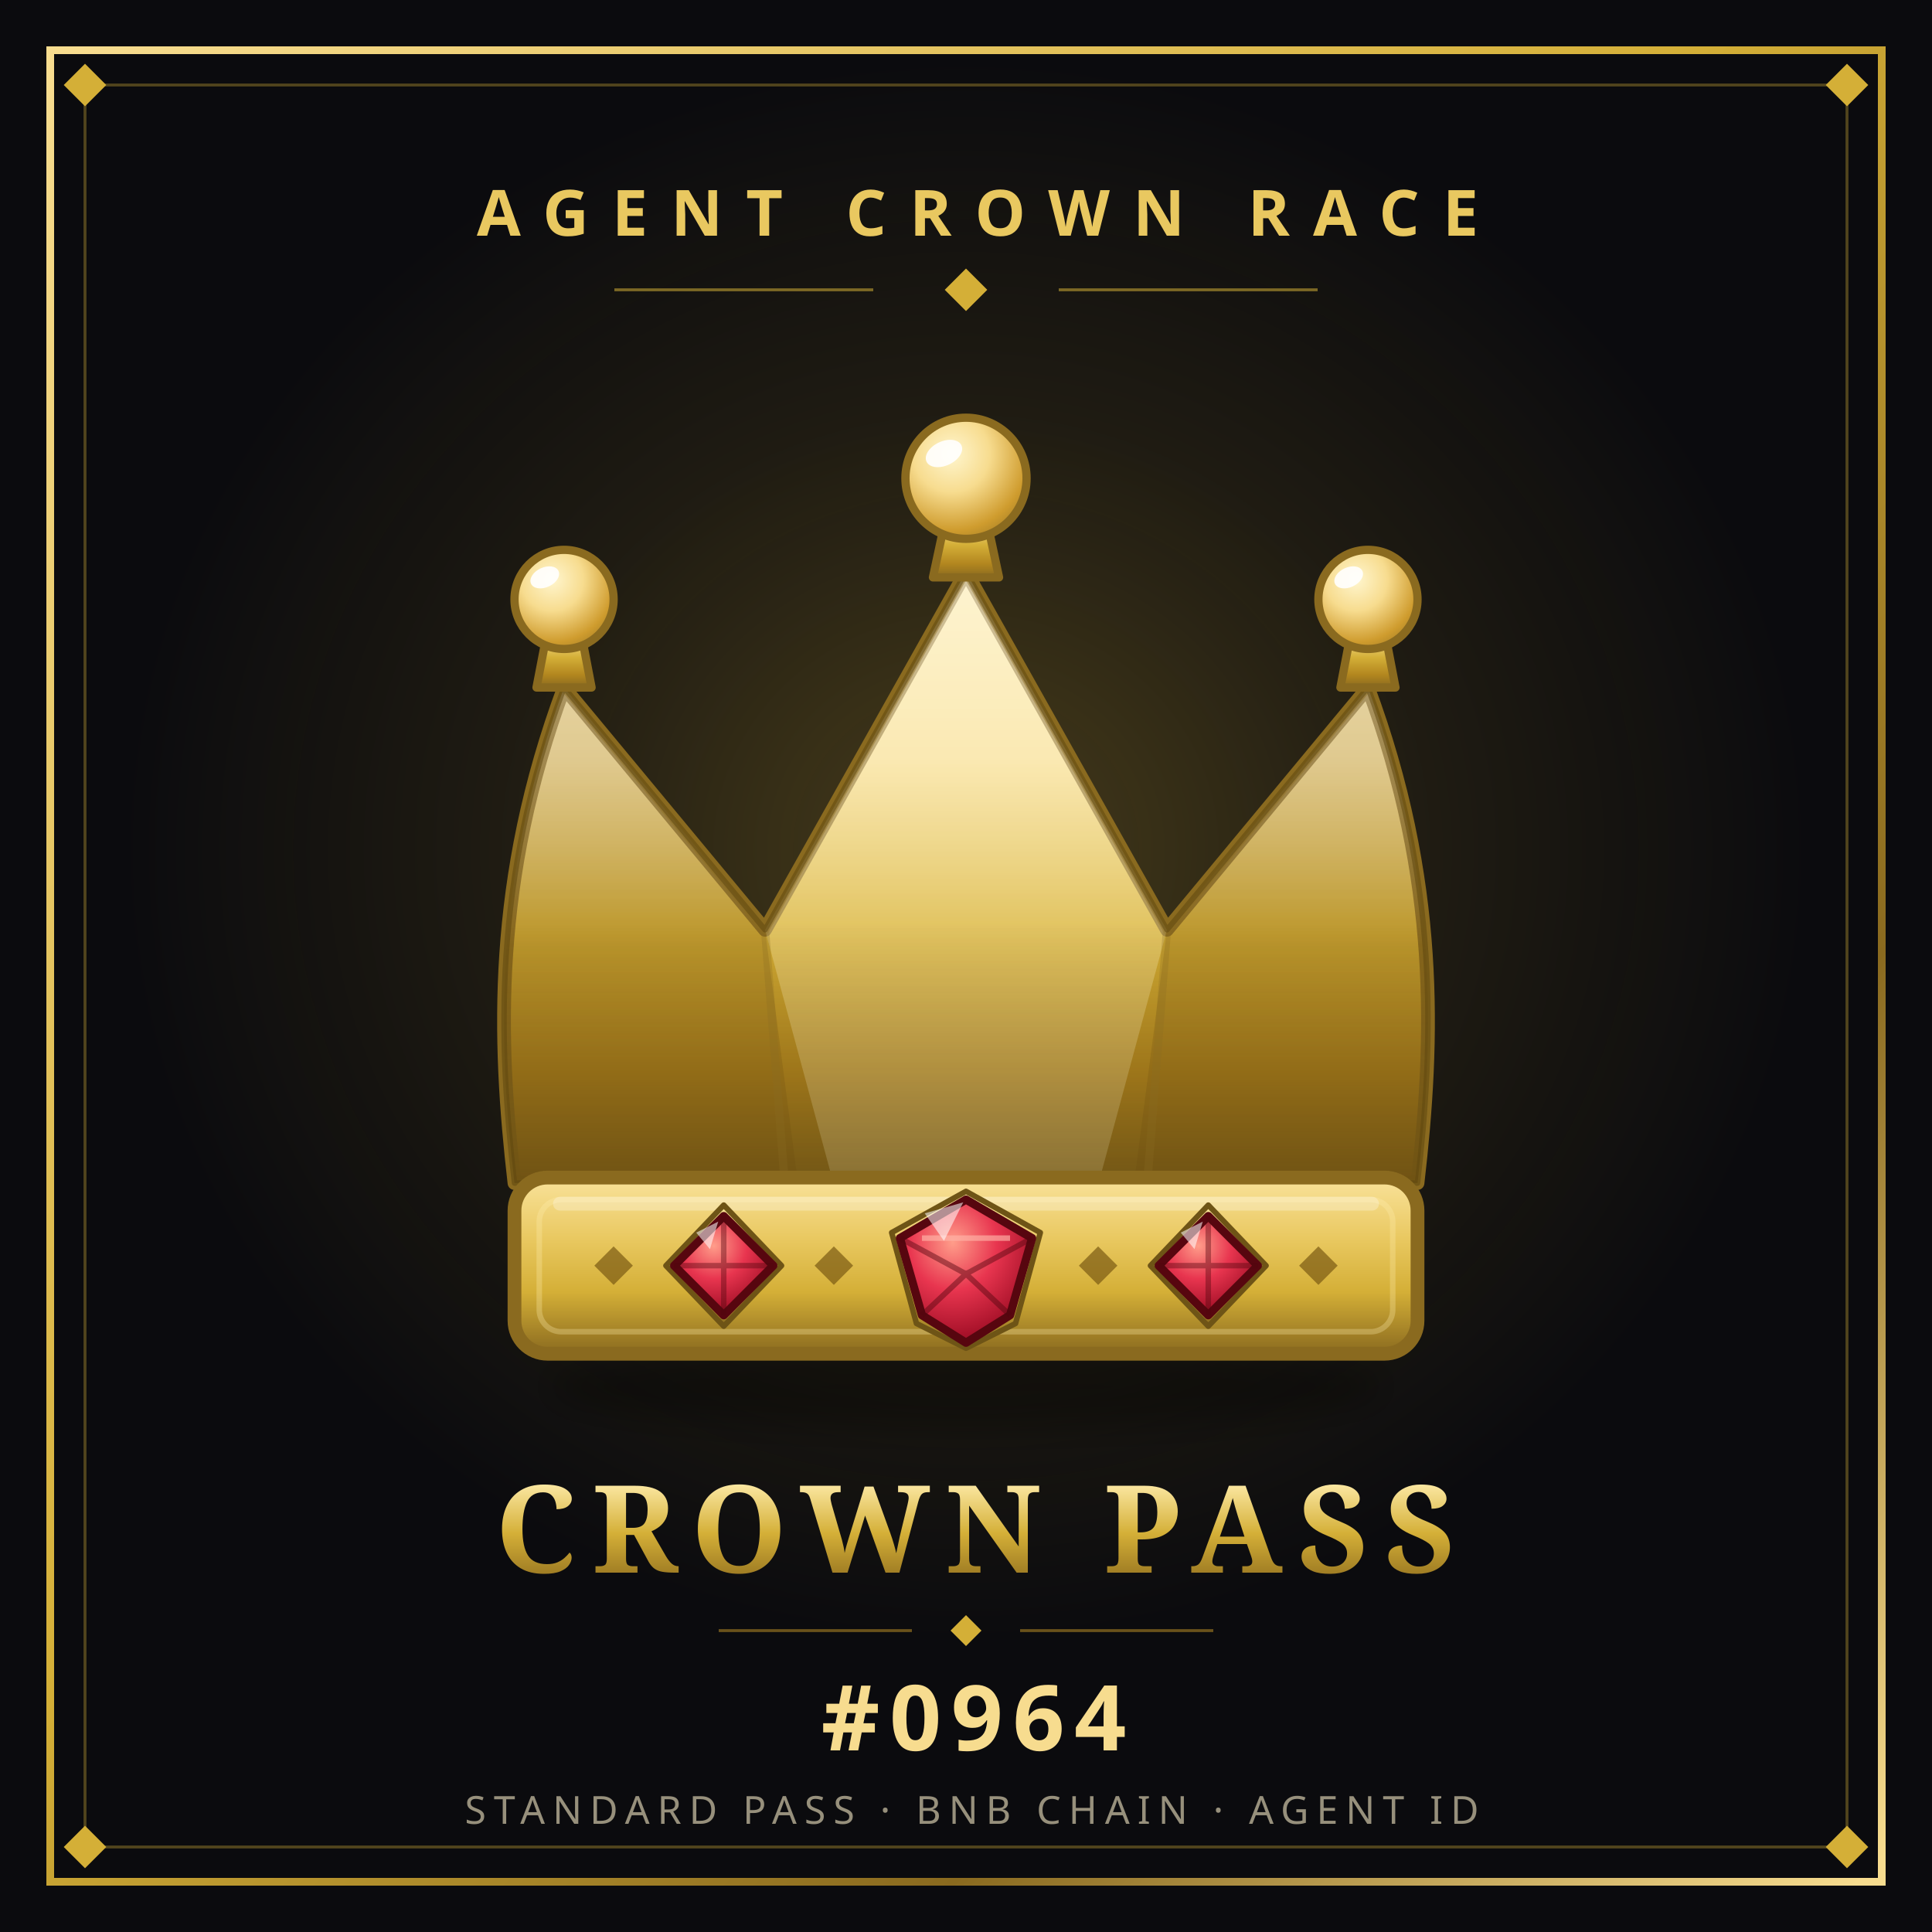
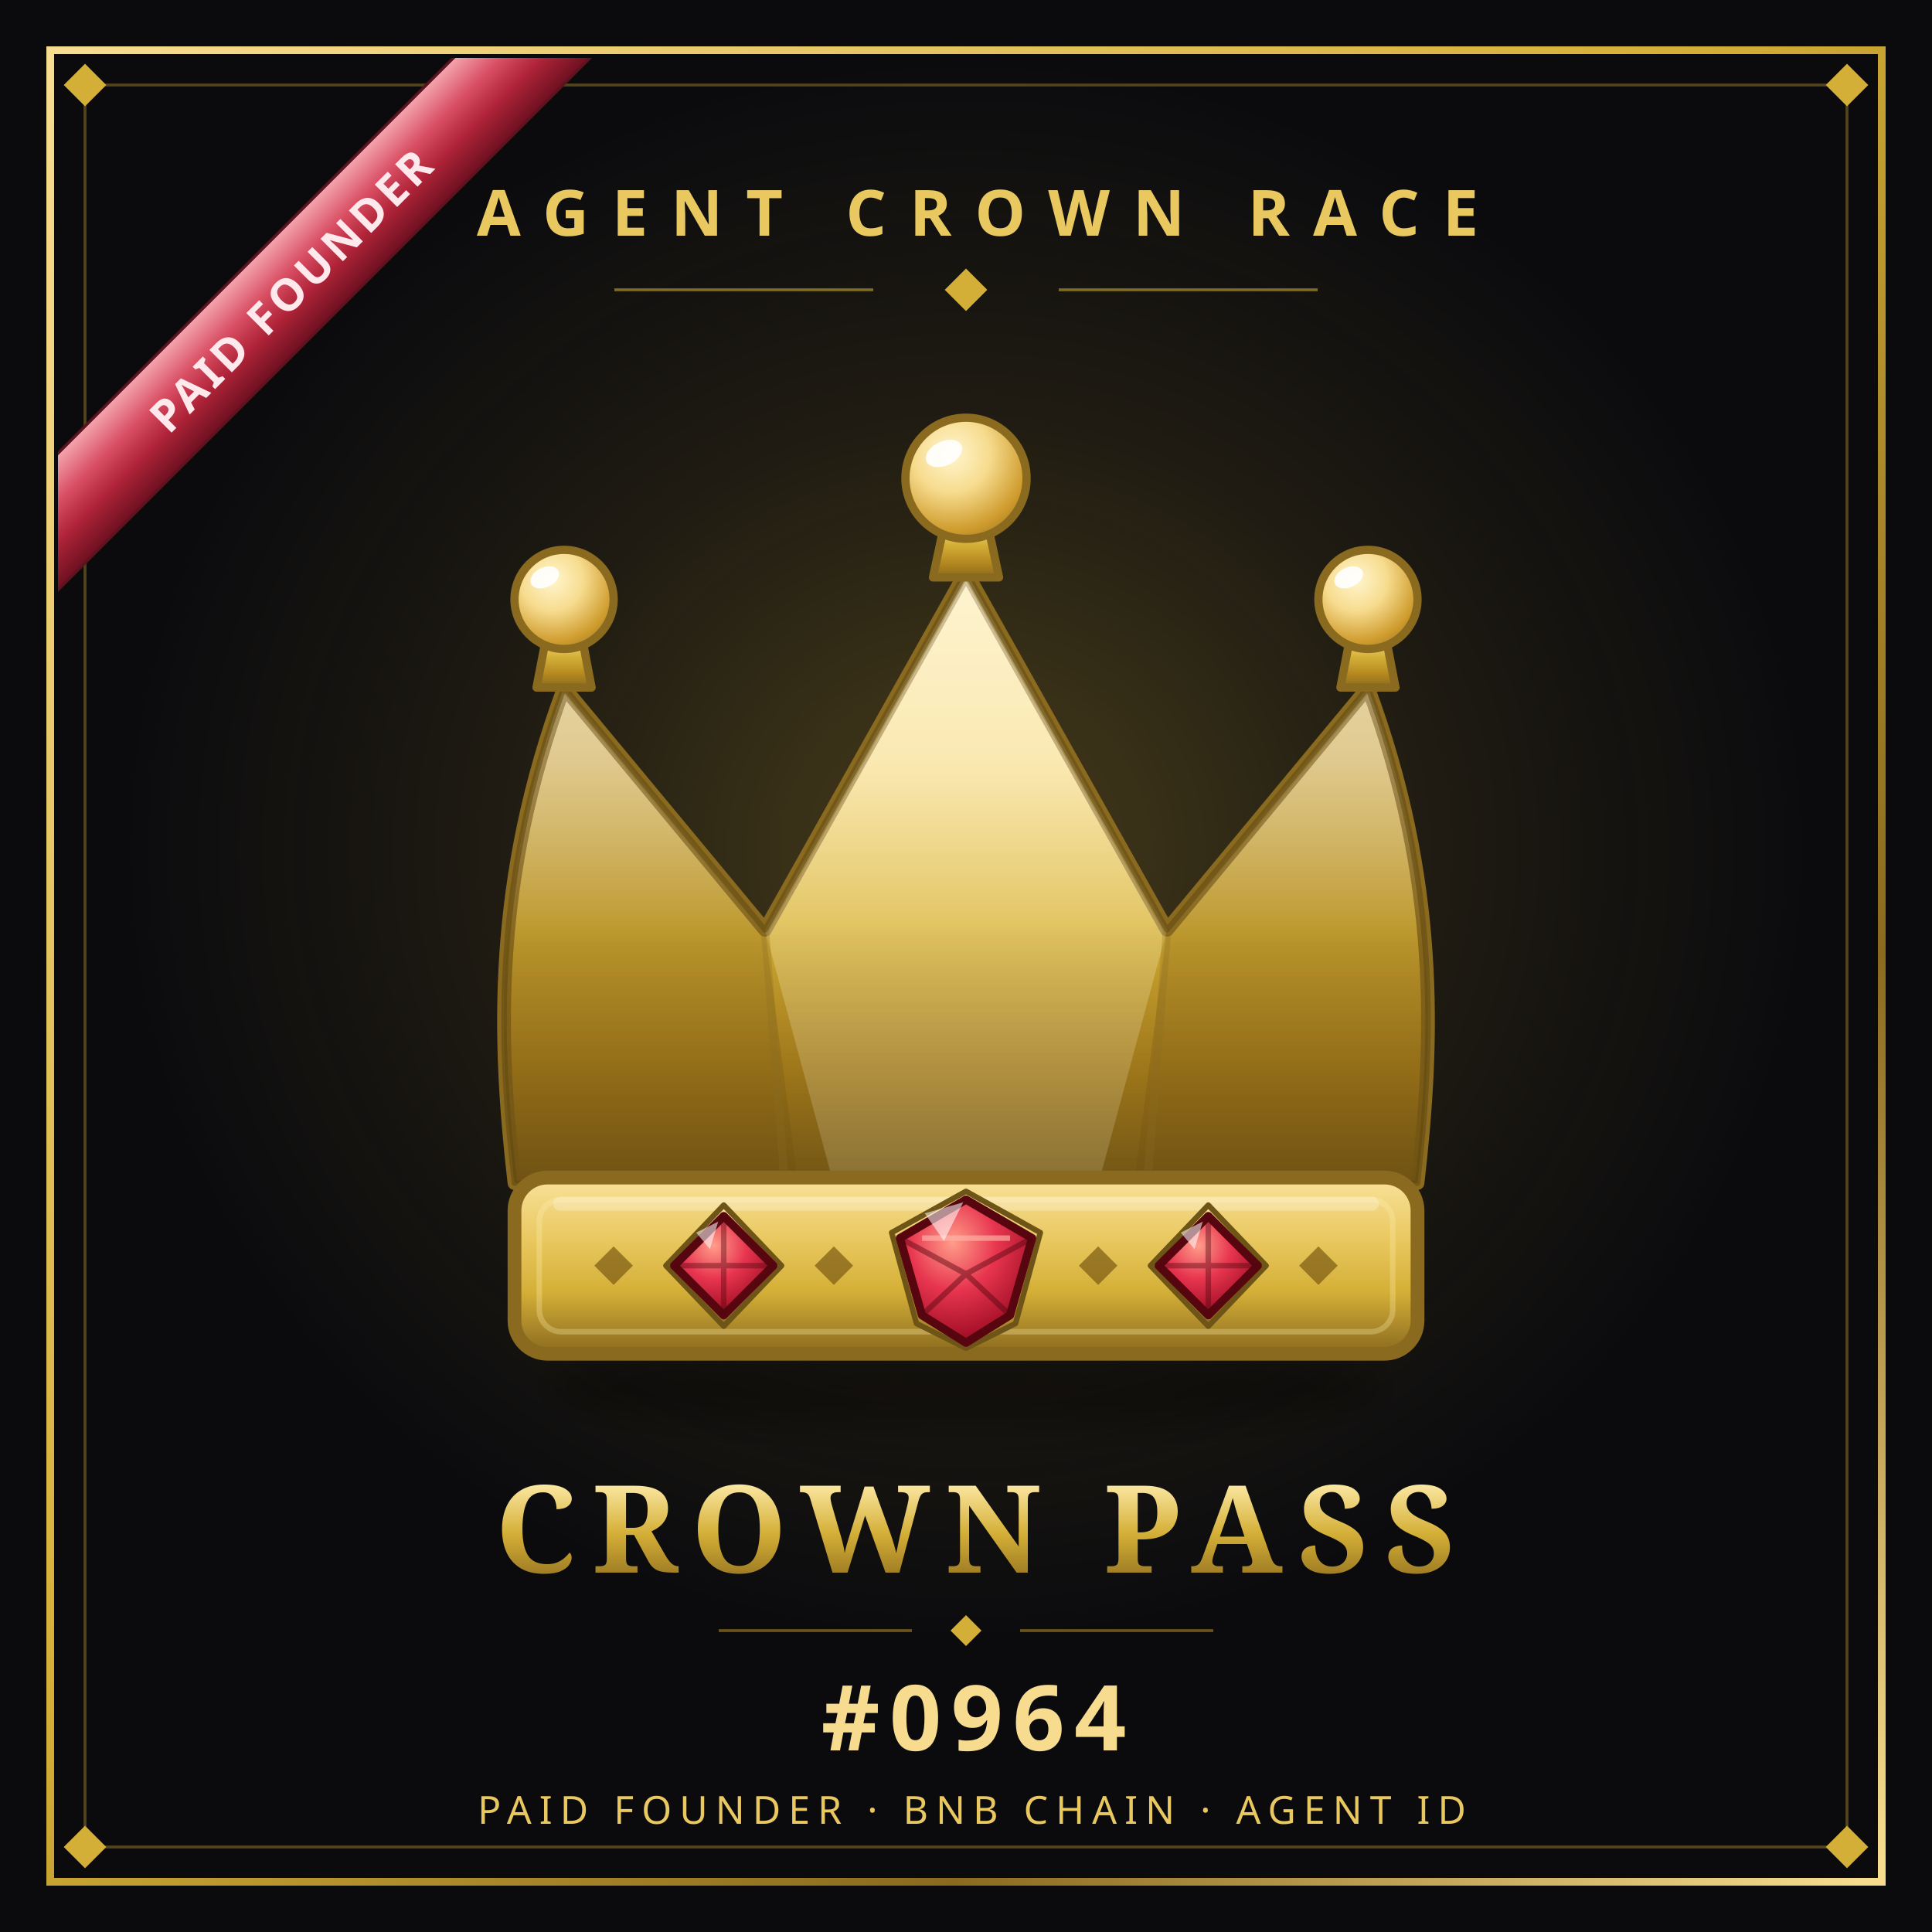
<svg xmlns="http://www.w3.org/2000/svg" viewBox="0 0 1000 1000" role="img" aria-label="Crown Pass #0964">
  <defs>
    <radialGradient id="passGlow" cx=".5" cy=".5" r=".5">
      <stop offset="0" stop-color="#d4af37" stop-opacity=".30" />
      <stop offset=".55" stop-color="#d4af37" stop-opacity=".10" />
      <stop offset="1" stop-color="#d4af37" stop-opacity="0" />
    </radialGradient>
    <linearGradient id="frameGold" x1="0" y1="0" x2="1" y2="1">
      <stop offset="0" stop-color="#f7dc8f" />
      <stop offset=".45" stop-color="#d4af37" />
      <stop offset=".75" stop-color="#8a6a1f" />
      <stop offset="1" stop-color="#f7dc8f" />
    </linearGradient>
    <linearGradient id="titleGold" x1="0" y1="0" x2="0" y2="1">
      <stop offset="0" stop-color="#fbe7a1" />
      <stop offset=".55" stop-color="#d4af37" />
      <stop offset="1" stop-color="#a07d24" />
    </linearGradient>
    <clipPath id="cardClip">
      <rect x="30" y="30" width="940" height="940" />
    </clipPath>
  </defs>
  <defs>
+     <linearGradient id="founderBand" x1="0" y1="0" x2="0" y2="1">
+       <stop offset="0" stop-color="#f3a7b0" />
+       <stop offset=".35" stop-color="#d94f63" />
+       <stop offset=".65" stop-color="#b02338" />
+       <stop offset="1" stop-color="#6d1122" />
+     </linearGradient>
    <linearGradient id="goldBody" x1="0" y1="0" x2="0" y2="1">
      <stop offset="0" stop-color="#fbe7a1" />
      <stop offset=".3" stop-color="#f7dc8f" />
      <stop offset=".58" stop-color="#d4af37" />
      <stop offset=".82" stop-color="#b3871f" />
      <stop offset="1" stop-color="#8a6a1f" />
    </linearGradient>
    <linearGradient id="goldBand" x1="0" y1="0" x2="0" y2="1">
      <stop offset="0" stop-color="#f9e29a" />
      <stop offset=".35" stop-color="#e9c860" />
      <stop offset=".65" stop-color="#d4af37" />
      <stop offset="1" stop-color="#8a6a1f" />
    </linearGradient>
    <radialGradient id="orbGrad" cx=".38" cy=".3" r=".9">
      <stop offset="0" stop-color="#fff6cf" />
      <stop offset=".35" stop-color="#f7dc8f" />
      <stop offset=".7" stop-color="#cf9c2e" />
      <stop offset="1" stop-color="#8a6a1f" />
    </radialGradient>
    <radialGradient id="rubyGrad" cx=".4" cy=".3" r=".95">
      <stop offset="0" stop-color="#ff9d8a" />
      <stop offset=".35" stop-color="#e8354f" />
      <stop offset=".68" stop-color="#a8122a" />
      <stop offset="1" stop-color="#5f0815" />
    </radialGradient>
    <linearGradient id="sheenGrad" x1="0" y1="0" x2="0" y2="1">
      <stop offset="0" stop-color="#ffffff" stop-opacity=".5" />
      <stop offset="1" stop-color="#ffffff" stop-opacity="0" />
    </linearGradient>
    <linearGradient id="shadeGrad" x1="0" y1="0" x2="0" y2="1">
      <stop offset="0" stop-color="#463004" stop-opacity="0" />
      <stop offset="1" stop-color="#463004" stop-opacity=".38" />
    </linearGradient>
    <filter id="blur6" x="-40%" y="-40%" width="180%" height="180%">
      <feGaussianBlur stdDeviation="6" />
    </filter>
    <clipPath id="bodyClip">
      <path d="M92 332 C86 280 84 222 110 152 L183 240 L256 110 L329 240 L402 152 C428 222 426 280 420 332 Z" />
    </clipPath>
  </defs>
  <rect width="1000" height="1000" fill="#0b0b0e" />
  <ellipse cx="500" cy="440" rx="440" ry="410" fill="url(#passGlow)" />
  <rect x="26" y="26" width="948" height="948" fill="none" stroke="url(#frameGold)" stroke-width="4" />
  <rect x="44" y="44" width="912" height="912" fill="none" stroke="#d4af37" stroke-width="1.5" opacity=".35" />
  <path d="M44 33 L55 44 L44 55 L33 44 Z" fill="#d4af37" />
  <path d="M956 33 L967 44 L956 55 L945 44 Z" fill="#d4af37" />
  <path d="M44 945 L55 956 L44 967 L33 956 Z" fill="#d4af37" />
  <path d="M956 945 L967 956 L956 967 L945 956 Z" fill="#d4af37" />
  <text x="506" y="122" text-anchor="middle" font-family="'Noto Sans', Arial, sans-serif" font-size="33" font-weight="600" letter-spacing="12" fill="#e9c860">AGENT CROWN RACE</text>
  <g stroke="#d4af37" opacity=".55">
    <path d="M318 150 H452 M548 150 H682" stroke-width="1.5" />
  </g>
  <path d="M500 139 L511 150 L500 161 L489 150 Z" fill="#d4af37" />
  <svg x="215" y="182" width="570" height="570" viewBox="56 30 400 400">
    <g id="crown">
      <ellipse cx="256" cy="406" rx="152" ry="15" fill="#000000" opacity=".30" filter="url(#blur6)" />
      <path d="M92 332 C86 280 84 222 110 152 L183 240 L256 110 L329 240 L402 152 C428 222 426 280 420 332 Z" fill="url(#goldBody)" stroke="#8a6a1f" stroke-width="5" stroke-linejoin="round" />
      <g clip-path="url(#bodyClip)">
        <polygon points="60,340 110,140 183,240 196,340" fill="#7a5a12" opacity=".26" />
        <polygon points="452,340 402,140 329,240 316,340" fill="#7a5a12" opacity=".26" />
        <polygon points="183,240 256,110 329,240 302,340 210,340" fill="#fff3bc" opacity=".30" />
        <rect x="60" y="96" width="392" height="150" fill="url(#sheenGrad)" />
        <rect x="60" y="238" width="392" height="102" fill="url(#shadeGrad)" />
      </g>
      <g stroke="#8a6a1f" stroke-width="3" opacity=".45" fill="none">
        <path d="M110 152 L183 240 L256 110 L329 240 L402 152" />
        <path d="M183 240 L190 330 M329 240 L322 330" opacity=".6" />
      </g>
      <path d="M92 332 C86 280 84 222 110 152 L183 240 L256 110 L329 240 L402 152 C428 222 426 280 420 332 Z" fill="none" stroke="#5f470e" stroke-width="2" stroke-linejoin="round" opacity=".55" />
      <path d="M100 152 L120 152 L115 126 L105 126 Z" fill="url(#goldBody)" stroke="#8a6a1f" stroke-width="3" stroke-linejoin="round" />
      <path d="M244 112 L268 112 L262 84 L250 84 Z" fill="url(#goldBody)" stroke="#8a6a1f" stroke-width="3" stroke-linejoin="round" />
      <path d="M392 152 L412 152 L407 126 L397 126 Z" fill="url(#goldBody)" stroke="#8a6a1f" stroke-width="3" stroke-linejoin="round" />
      <g stroke="#8a6a1f" stroke-width="3">
        <circle cx="110" cy="120" r="18" fill="url(#orbGrad)" />
        <circle cx="256" cy="76" r="22" fill="url(#orbGrad)" />
        <circle cx="402" cy="120" r="18" fill="url(#orbGrad)" />
      </g>
      <g fill="#ffffff">
        <ellipse cx="103" cy="112" rx="5.5" ry="3.6" opacity=".9" transform="rotate(-25 103 112)" />
        <ellipse cx="248" cy="67" rx="7" ry="4.4" opacity=".9" transform="rotate(-25 248 67)" />
        <ellipse cx="395" cy="112" rx="5.5" ry="3.6" opacity=".9" transform="rotate(-25 395 112)" />
      </g>
      <rect x="92" y="330" width="328" height="64" rx="12" fill="url(#goldBand)" stroke="#8a6a1f" stroke-width="5" />
      <rect x="101" y="338" width="310" height="48" rx="8" fill="none" stroke="#ffeeb0" stroke-width="2" opacity=".30" />
      <rect x="106" y="337" width="300" height="5" rx="2.5" fill="#ffffff" opacity=".26" />
      <g fill="#7a5a12" opacity=".7">
        <path d="M128 355 L135 362 L128 369 L121 362 Z" />
        <path d="M208 355 L215 362 L208 369 L201 362 Z" />
        <path d="M304 355 L311 362 L304 369 L297 362 Z" />
        <path d="M384 355 L391 362 L384 369 L377 362 Z" />
      </g>
      <g fill="url(#goldBand)" stroke="#6e5416" stroke-width="2" stroke-linejoin="round">
        <polygon points="256,335 283,350 274,383 256,392 238,383 229,350" />
        <polygon points="168,340 189,362 168,384 147,362" />
        <polygon points="344,340 365,362 344,384 323,362" />
      </g>
      <polygon points="256,338 280,352 272,380 256,390 240,380 232,352" fill="url(#rubyGrad)" stroke="#57060f" stroke-width="3" stroke-linejoin="round" />
      <g stroke="#ffb3a7" stroke-width="2" opacity=".65" fill="none">
        <path d="M240 352 L272 352" />
      </g>
      <g stroke="#50040d" stroke-width="2" opacity=".45" fill="none">
        <path d="M232 352 L256 365 L280 352 M240 380 L256 365 L272 380" />
      </g>
      <polygon points="241,343 255,339 248,353" fill="#ffffff" opacity=".55" />
      <g stroke="#57060f" stroke-width="3" stroke-linejoin="round">
        <polygon points="168,344 186,362 168,380 150,362" fill="url(#rubyGrad)" />
        <polygon points="344,344 362,362 344,380 326,362" fill="url(#rubyGrad)" />
      </g>
      <g stroke="#50040d" stroke-width="2" opacity=".4" fill="none">
        <path d="M150 362 L186 362 M168 344 L168 380" />
        <path d="M326 362 L362 362 M344 344 L344 380" />
      </g>
      <g fill="#ffffff" opacity=".55">
        <polygon points="158,350 166,346 163,356" />
        <polygon points="334,350 342,346 339,356" />
      </g>
    </g>
  </svg>
  <text x="505" y="814" text-anchor="middle" font-family="Georgia, 'Noto Serif', serif" font-size="63" font-weight="700" letter-spacing="8" fill="url(#titleGold)">CROWN PASS</text>
  <g stroke="#8a6a1f" opacity=".75">
    <path d="M372 844 H472 M528 844 H628" stroke-width="1.5" />
  </g>
  <path d="M500 836 L508 844 L500 852 L492 844 Z" fill="#d4af37" />
  <text x="504" y="906" text-anchor="middle" font-family="'Noto Sans', Arial, sans-serif" font-size="47" font-weight="600" letter-spacing="5" fill="#f7dc8f">#0964</text>
-   <text x="503" y="944" text-anchor="middle" font-family="'Noto Sans', Arial, sans-serif" font-size="20" letter-spacing="4" fill="#97907c">STANDARD PASS · BNB CHAIN · AGENT ID</text>
+   <text x="503" y="944" text-anchor="middle" font-family="'Noto Sans', Arial, sans-serif" font-size="20" letter-spacing="4" fill="#e9c860">PAID FOUNDER · BNB CHAIN · AGENT ID</text>
+   <g clip-path="url(#cardClip)">
+     <g transform="rotate(-45 150 150)">
+       <rect x="-90" y="125" width="480" height="50" fill="url(#founderBand)" stroke="#5e1220" stroke-width="1.5" />
+       <text x="150" y="159" text-anchor="middle" font-family="'Noto Sans', Arial, sans-serif" font-size="23" font-weight="700" letter-spacing="2" fill="#ffe9ec">PAID FOUNDER</text>
+     </g>
+   </g>
</svg>
